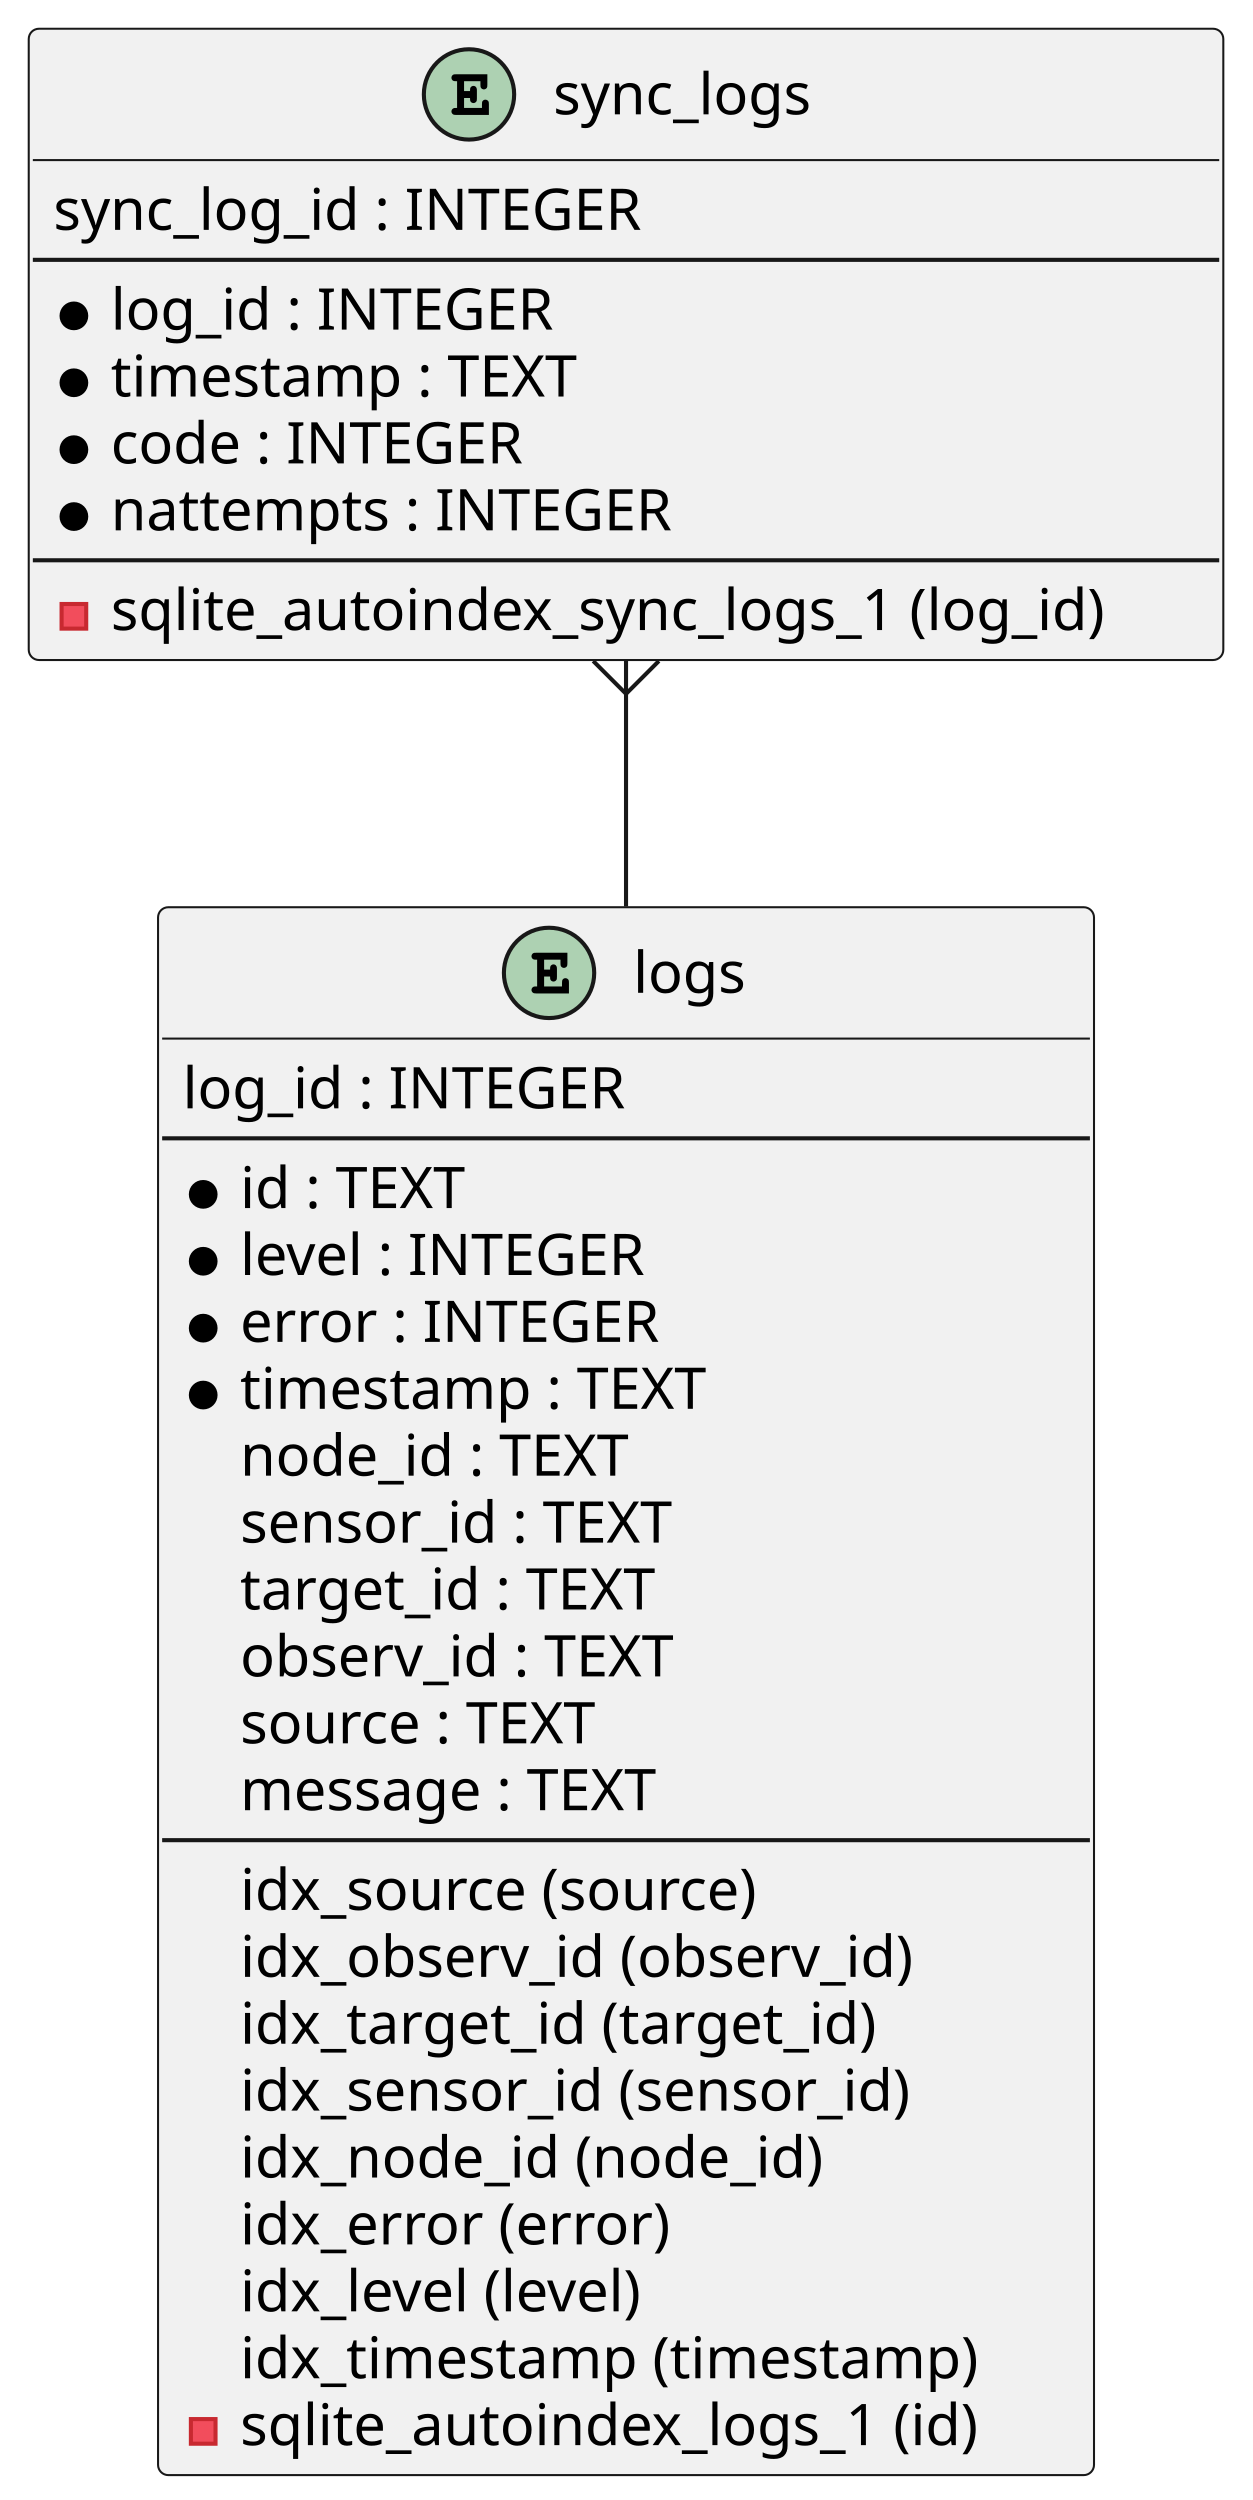
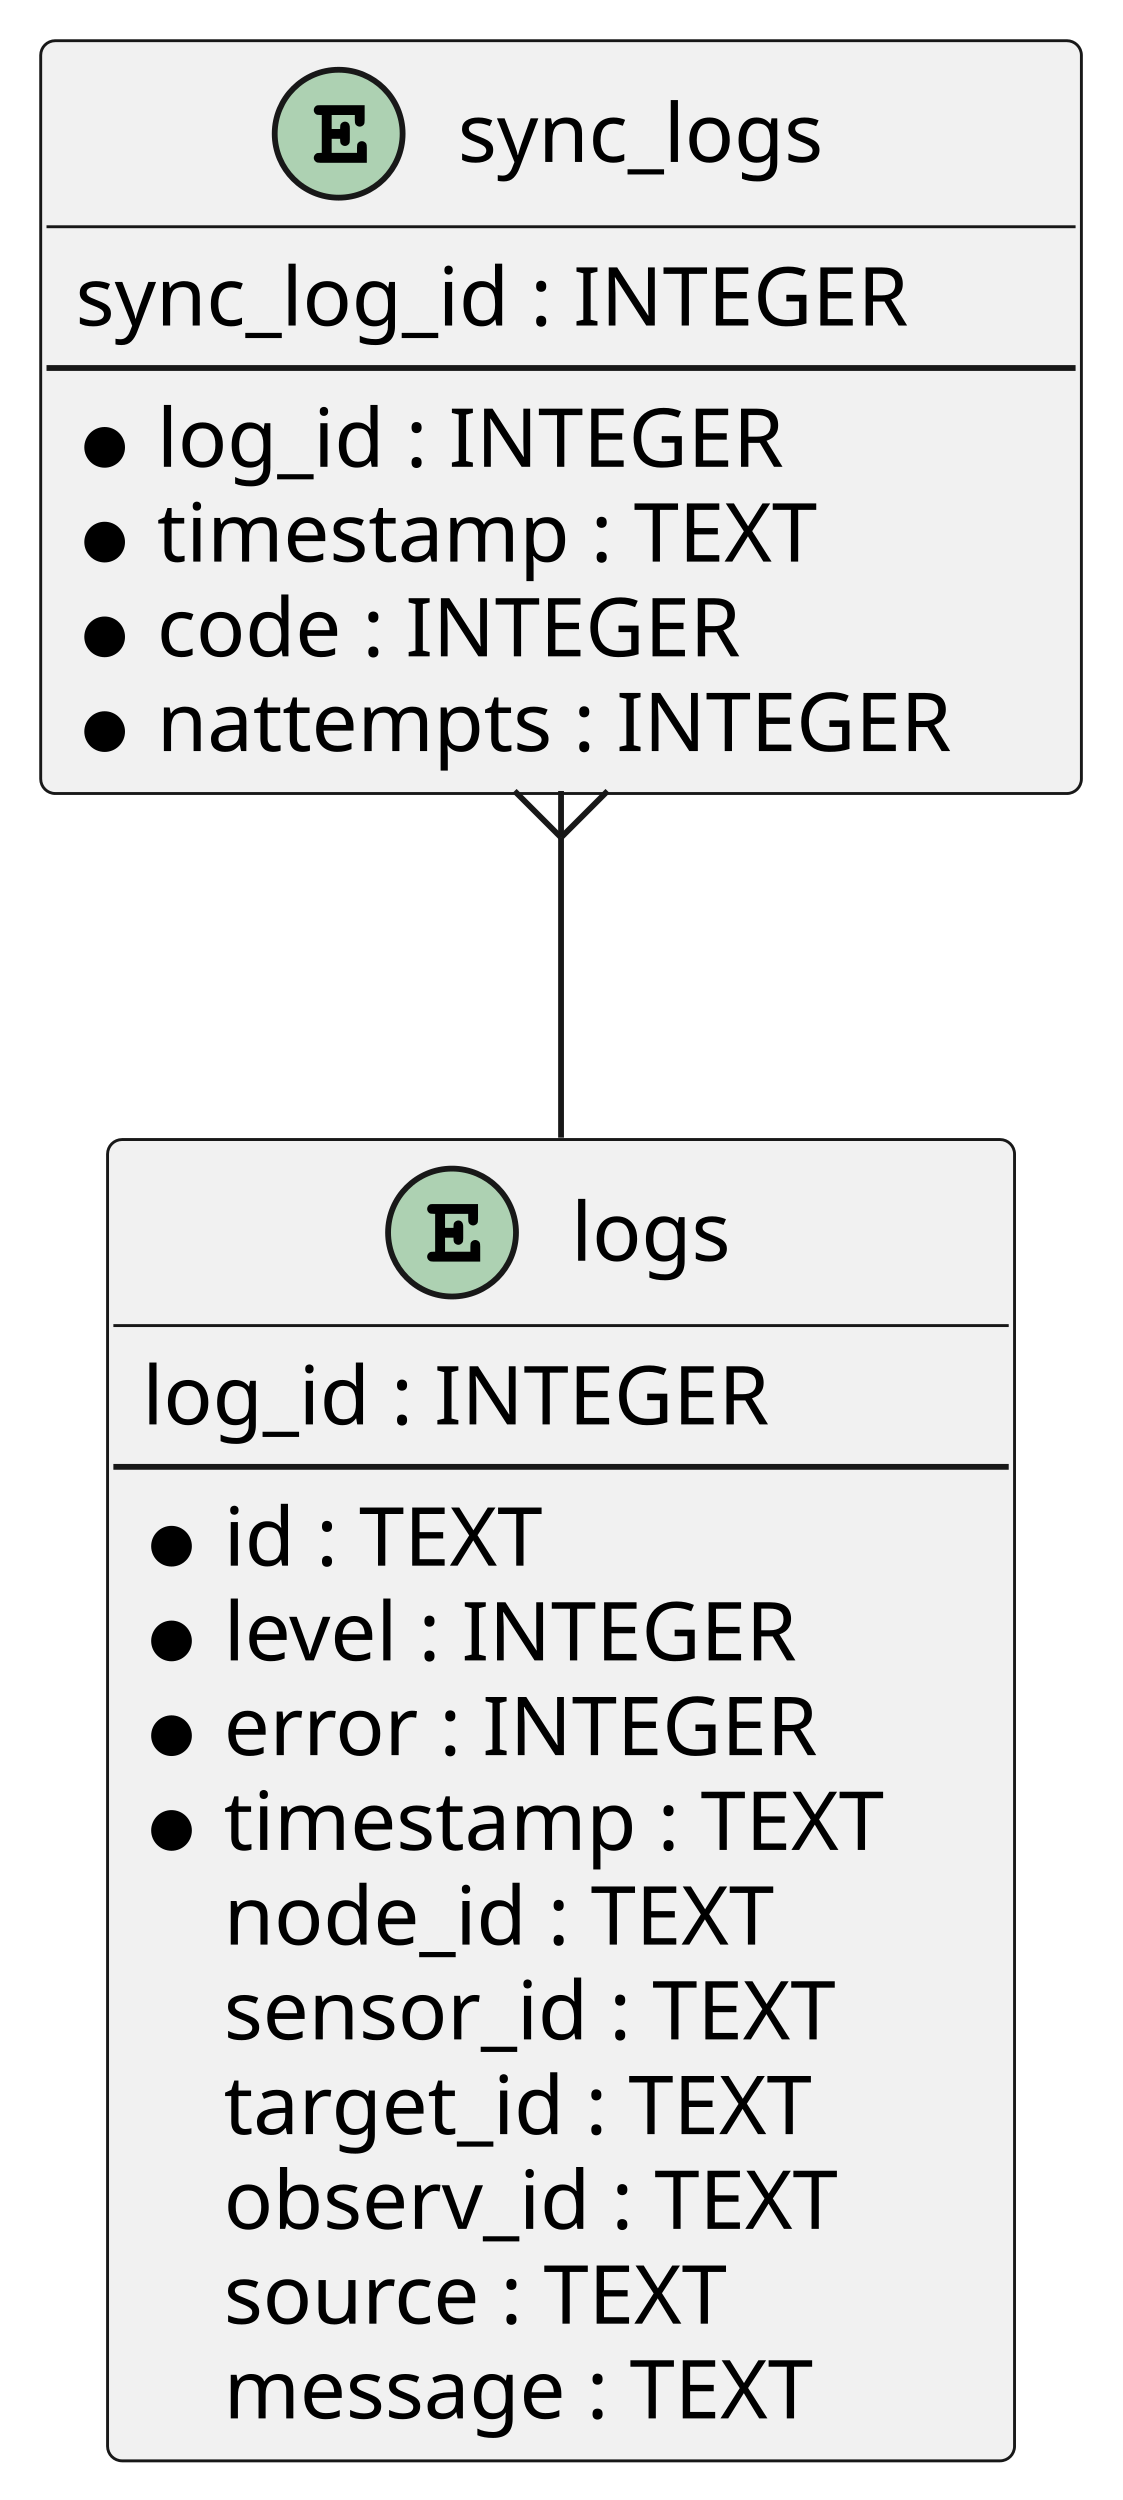
- <svg xmlns="http://www.w3.org/2000/svg" contentStyleType="text/css" height="609px" preserveAspectRatio="none" style="width:305px;height:609px;background:#FFFFFF;" version="1.1" viewBox="0 0 305 609" width="305px" zoomAndPan="magnify">
+ <svg xmlns="http://www.w3.org/2000/svg" contentStyleType="text/css" height="430px" preserveAspectRatio="none" style="width:193px;height:430px;background:#FFFFFF;" version="1.1" viewBox="0 0 193 430" width="193px" zoomAndPan="magnify">
  <defs />
  <g>
    <g id="elem_logs">
-       <rect codeLine="1" fill="#F1F1F1" height="381.938" id="logs" rx="2.5" ry="2.5" style="stroke:#181818;stroke-width:0.5;" width="228" x="38.5" y="221" />
-       <ellipse cx="133.75" cy="237" fill="#ADD1B2" rx="11" ry="11" style="stroke:#181818;stroke-width:1.0;" />
-       <path d="M132.547,237.875 L134,237.875 L134,237.984 C134,238.391 134.031,238.547 134.109,238.703 C134.266,238.953 134.547,239.109 134.844,239.109 C135.094,239.109 135.359,238.969 135.516,238.75 C135.641,238.594 135.672,238.438 135.672,237.984 L135.672,236.062 C135.672,235.906 135.672,235.859 135.656,235.703 C135.594,235.234 135.281,234.922 134.828,234.922 C134.578,234.922 134.312,235.062 134.141,235.281 C134.031,235.453 134,235.609 134,236.062 L134,236.188 L132.547,236.188 L132.547,233.781 L136.531,233.781 L136.531,234.641 C136.531,235.047 136.562,235.219 136.641,235.375 C136.812,235.625 137.094,235.781 137.375,235.781 C137.641,235.781 137.906,235.641 138.078,235.422 C138.188,235.25 138.219,235.109 138.219,234.641 L138.219,232.094 L130.594,232.094 C130.156,232.094 130.031,232.109 129.875,232.203 C129.625,232.359 129.469,232.656 129.469,232.938 C129.469,233.219 129.609,233.469 129.828,233.641 C129.984,233.75 130.172,233.781 130.594,233.781 L130.844,233.781 L130.844,240.297 L130.594,240.297 C130.188,240.297 130.031,240.312 129.875,240.422 C129.625,240.594 129.469,240.859 129.469,241.156 C129.469,241.422 129.609,241.672 129.828,241.828 C129.969,241.953 130.203,242 130.594,242 L138.594,242 L138.594,239.422 C138.594,238.984 138.562,238.844 138.484,238.688 C138.312,238.438 138.031,238.281 137.75,238.281 C137.484,238.281 137.219,238.391 137.047,238.641 C136.938,238.797 136.906,238.938 136.906,239.422 L136.906,240.297 L132.547,240.297 L132.547,237.875 Z " fill="#000000" />
-       <text fill="#000000" font-family="sans-serif" font-size="14" lengthAdjust="spacing" textLength="29" x="154.25" y="241.847">logs</text>
-       <line style="stroke:#181818;stroke-width:0.5;" x1="39.5" x2="265.5" y1="253" y2="253" />
-       <text fill="#000000" font-family="sans-serif" font-size="14" lengthAdjust="spacing" textLength="117" x="44.5" y="269.995">log_id : INTEGER</text>
-       <line style="stroke:#181818;stroke-width:1.0;" x1="39.5" x2="265.5" y1="277.297" y2="277.297" />
-       <ellipse cx="49.5" cy="290.945" fill="#000000" rx="3" ry="3" style="stroke:#000000;stroke-width:1.0;" />
-       <text fill="#000000" font-family="sans-serif" font-size="14" lengthAdjust="spacing" textLength="63" x="58.5" y="294.292">id : TEXT</text>
-       <ellipse cx="49.5" cy="307.242" fill="#000000" rx="3" ry="3" style="stroke:#000000;stroke-width:1.0;" />
-       <text fill="#000000" font-family="sans-serif" font-size="14" lengthAdjust="spacing" textLength="109" x="58.5" y="310.589">level : INTEGER</text>
-       <ellipse cx="49.5" cy="323.539" fill="#000000" rx="3" ry="3" style="stroke:#000000;stroke-width:1.0;" />
-       <text fill="#000000" font-family="sans-serif" font-size="14" lengthAdjust="spacing" textLength="111" x="58.5" y="326.886">error : INTEGER</text>
-       <ellipse cx="49.5" cy="339.836" fill="#000000" rx="3" ry="3" style="stroke:#000000;stroke-width:1.0;" />
-       <text fill="#000000" font-family="sans-serif" font-size="14" lengthAdjust="spacing" textLength="130" x="58.5" y="343.183">timestamp : TEXT</text>
-       <text fill="#000000" font-family="sans-serif" font-size="14" lengthAdjust="spacing" textLength="106" x="58.5" y="359.479">node_id : TEXT</text>
-       <text fill="#000000" font-family="sans-serif" font-size="14" lengthAdjust="spacing" textLength="117" x="58.5" y="375.776">sensor_id : TEXT</text>
-       <text fill="#000000" font-family="sans-serif" font-size="14" lengthAdjust="spacing" textLength="116" x="58.5" y="392.073">target_id : TEXT</text>
-       <text fill="#000000" font-family="sans-serif" font-size="14" lengthAdjust="spacing" textLength="119" x="58.5" y="408.37">observ_id : TEXT</text>
-       <text fill="#000000" font-family="sans-serif" font-size="14" lengthAdjust="spacing" textLength="97" x="58.5" y="424.667">source : TEXT</text>
-       <text fill="#000000" font-family="sans-serif" font-size="14" lengthAdjust="spacing" textLength="113" x="58.5" y="440.964">message : TEXT</text>
-       <line style="stroke:#181818;stroke-width:1.0;" x1="39.5" x2="265.5" y1="448.266" y2="448.266" />
-       <text fill="#000000" font-family="sans-serif" font-size="14" lengthAdjust="spacing" textLength="136" x="58.5" y="465.261">idx_source (source)</text>
-       <text fill="#000000" font-family="sans-serif" font-size="14" lengthAdjust="spacing" textLength="180" x="58.5" y="481.558">idx_observ_id (observ_id)</text>
-       <text fill="#000000" font-family="sans-serif" font-size="14" lengthAdjust="spacing" textLength="174" x="58.5" y="497.854">idx_target_id (target_id)</text>
-       <text fill="#000000" font-family="sans-serif" font-size="14" lengthAdjust="spacing" textLength="176" x="58.5" y="514.151">idx_sensor_id (sensor_id)</text>
-       <text fill="#000000" font-family="sans-serif" font-size="14" lengthAdjust="spacing" textLength="154" x="58.5" y="530.448">idx_node_id (node_id)</text>
-       <text fill="#000000" font-family="sans-serif" font-size="14" lengthAdjust="spacing" textLength="114" x="58.5" y="546.745">idx_error (error)</text>
-       <text fill="#000000" font-family="sans-serif" font-size="14" lengthAdjust="spacing" textLength="110" x="58.5" y="563.042">idx_level (level)</text>
-       <text fill="#000000" font-family="sans-serif" font-size="14" lengthAdjust="spacing" textLength="202" x="58.5" y="579.339">idx_timestamp (timestamp)</text>
-       <rect fill="#F24D5C" height="6" style="stroke:#C82930;stroke-width:1.0;" width="6" x="46.5" y="589.289" />
-       <text fill="#000000" font-family="sans-serif" font-size="14" lengthAdjust="spacing" textLength="197" x="58.5" y="595.636">sqlite_autoindex_logs_1 (id)</text>
+       <rect codeLine="1" fill="#F1F1F1" height="227.266" id="logs" rx="2.5" ry="2.5" style="stroke:#181818;stroke-width:0.5;" width="156" x="18.5" y="196" />
+       <ellipse cx="77.75" cy="212" fill="#ADD1B2" rx="11" ry="11" style="stroke:#181818;stroke-width:1.0;" />
+       <path d="M76.547,212.875 L78,212.875 L78,212.984 C78,213.391 78.031,213.547 78.109,213.703 C78.266,213.953 78.547,214.109 78.844,214.109 C79.094,214.109 79.359,213.969 79.516,213.75 C79.641,213.594 79.672,213.438 79.672,212.984 L79.672,211.062 C79.672,210.906 79.672,210.859 79.656,210.703 C79.594,210.234 79.281,209.922 78.828,209.922 C78.578,209.922 78.312,210.062 78.141,210.281 C78.031,210.453 78,210.609 78,211.062 L78,211.188 L76.547,211.188 L76.547,208.781 L80.531,208.781 L80.531,209.641 C80.531,210.047 80.562,210.219 80.641,210.375 C80.812,210.625 81.094,210.781 81.375,210.781 C81.641,210.781 81.906,210.641 82.078,210.422 C82.188,210.25 82.219,210.109 82.219,209.641 L82.219,207.094 L74.594,207.094 C74.156,207.094 74.031,207.109 73.875,207.203 C73.625,207.359 73.469,207.656 73.469,207.938 C73.469,208.219 73.609,208.469 73.828,208.641 C73.984,208.75 74.172,208.781 74.594,208.781 L74.844,208.781 L74.844,215.297 L74.594,215.297 C74.188,215.297 74.031,215.312 73.875,215.422 C73.625,215.594 73.469,215.859 73.469,216.156 C73.469,216.422 73.609,216.672 73.828,216.828 C73.969,216.953 74.203,217 74.594,217 L82.594,217 L82.594,214.422 C82.594,213.984 82.562,213.844 82.484,213.688 C82.312,213.438 82.031,213.281 81.75,213.281 C81.484,213.281 81.219,213.391 81.047,213.641 C80.938,213.797 80.906,213.938 80.906,214.422 L80.906,215.297 L76.547,215.297 L76.547,212.875 Z " fill="#000000" />
+       <text fill="#000000" font-family="sans-serif" font-size="14" lengthAdjust="spacing" textLength="29" x="98.25" y="216.847">logs</text>
+       <line style="stroke:#181818;stroke-width:0.5;" x1="19.5" x2="173.5" y1="228" y2="228" />
+       <text fill="#000000" font-family="sans-serif" font-size="14" lengthAdjust="spacing" textLength="117" x="24.5" y="244.995">log_id : INTEGER</text>
+       <line style="stroke:#181818;stroke-width:1.0;" x1="19.5" x2="173.5" y1="252.297" y2="252.297" />
+       <ellipse cx="29.5" cy="265.945" fill="#000000" rx="3" ry="3" style="stroke:#000000;stroke-width:1.0;" />
+       <text fill="#000000" font-family="sans-serif" font-size="14" lengthAdjust="spacing" textLength="63" x="38.5" y="269.292">id : TEXT</text>
+       <ellipse cx="29.5" cy="282.242" fill="#000000" rx="3" ry="3" style="stroke:#000000;stroke-width:1.0;" />
+       <text fill="#000000" font-family="sans-serif" font-size="14" lengthAdjust="spacing" textLength="109" x="38.5" y="285.589">level : INTEGER</text>
+       <ellipse cx="29.5" cy="298.539" fill="#000000" rx="3" ry="3" style="stroke:#000000;stroke-width:1.0;" />
+       <text fill="#000000" font-family="sans-serif" font-size="14" lengthAdjust="spacing" textLength="111" x="38.5" y="301.886">error : INTEGER</text>
+       <ellipse cx="29.5" cy="314.836" fill="#000000" rx="3" ry="3" style="stroke:#000000;stroke-width:1.0;" />
+       <text fill="#000000" font-family="sans-serif" font-size="14" lengthAdjust="spacing" textLength="130" x="38.5" y="318.183">timestamp : TEXT</text>
+       <text fill="#000000" font-family="sans-serif" font-size="14" lengthAdjust="spacing" textLength="106" x="38.5" y="334.479">node_id : TEXT</text>
+       <text fill="#000000" font-family="sans-serif" font-size="14" lengthAdjust="spacing" textLength="117" x="38.5" y="350.776">sensor_id : TEXT</text>
+       <text fill="#000000" font-family="sans-serif" font-size="14" lengthAdjust="spacing" textLength="116" x="38.5" y="367.073">target_id : TEXT</text>
+       <text fill="#000000" font-family="sans-serif" font-size="14" lengthAdjust="spacing" textLength="119" x="38.5" y="383.37">observ_id : TEXT</text>
+       <text fill="#000000" font-family="sans-serif" font-size="14" lengthAdjust="spacing" textLength="97" x="38.5" y="399.667">source : TEXT</text>
+       <text fill="#000000" font-family="sans-serif" font-size="14" lengthAdjust="spacing" textLength="113" x="38.5" y="415.964">message : TEXT</text>
    </g>
    <g id="elem_sync_logs">
-       <rect codeLine="26" fill="#F1F1F1" height="153.781" id="sync_logs" rx="2.5" ry="2.5" style="stroke:#181818;stroke-width:0.5;" width="291" x="7" y="7" />
-       <ellipse cx="114.25" cy="23" fill="#ADD1B2" rx="11" ry="11" style="stroke:#181818;stroke-width:1.0;" />
-       <path d="M113.047,23.875 L114.5,23.875 L114.5,23.984 C114.5,24.391 114.531,24.547 114.609,24.703 C114.766,24.953 115.047,25.109 115.344,25.109 C115.594,25.109 115.859,24.969 116.016,24.75 C116.141,24.594 116.172,24.438 116.172,23.984 L116.172,22.062 C116.172,21.906 116.172,21.859 116.156,21.703 C116.094,21.234 115.781,20.922 115.328,20.922 C115.078,20.922 114.812,21.062 114.641,21.281 C114.531,21.453 114.5,21.609 114.5,22.062 L114.5,22.188 L113.047,22.188 L113.047,19.781 L117.031,19.781 L117.031,20.641 C117.031,21.047 117.062,21.219 117.141,21.375 C117.312,21.625 117.594,21.781 117.875,21.781 C118.141,21.781 118.406,21.641 118.578,21.422 C118.688,21.25 118.719,21.109 118.719,20.641 L118.719,18.094 L111.094,18.094 C110.656,18.094 110.531,18.109 110.375,18.203 C110.125,18.359 109.969,18.656 109.969,18.938 C109.969,19.219 110.109,19.469 110.328,19.641 C110.484,19.75 110.672,19.781 111.094,19.781 L111.344,19.781 L111.344,26.297 L111.094,26.297 C110.688,26.297 110.531,26.312 110.375,26.422 C110.125,26.594 109.969,26.859 109.969,27.156 C109.969,27.422 110.109,27.672 110.328,27.828 C110.469,27.953 110.703,28 111.094,28 L119.094,28 L119.094,25.422 C119.094,24.984 119.062,24.844 118.984,24.688 C118.812,24.438 118.531,24.281 118.25,24.281 C117.984,24.281 117.719,24.391 117.547,24.641 C117.438,24.797 117.406,24.938 117.406,25.422 L117.406,26.297 L113.047,26.297 L113.047,23.875 Z " fill="#000000" />
-       <text fill="#000000" font-family="sans-serif" font-size="14" lengthAdjust="spacing" textLength="68" x="134.75" y="27.847">sync_logs</text>
-       <line style="stroke:#181818;stroke-width:0.5;" x1="8" x2="297" y1="39" y2="39" />
+       <rect codeLine="16" fill="#F1F1F1" height="129.484" id="sync_logs" rx="2.5" ry="2.5" style="stroke:#181818;stroke-width:0.5;" width="179" x="7" y="7" />
+       <ellipse cx="58.25" cy="23" fill="#ADD1B2" rx="11" ry="11" style="stroke:#181818;stroke-width:1.0;" />
+       <path d="M57.047,23.875 L58.5,23.875 L58.5,23.984 C58.5,24.391 58.531,24.547 58.609,24.703 C58.766,24.953 59.047,25.109 59.344,25.109 C59.594,25.109 59.859,24.969 60.016,24.75 C60.141,24.594 60.172,24.438 60.172,23.984 L60.172,22.062 C60.172,21.906 60.172,21.859 60.156,21.703 C60.094,21.234 59.781,20.922 59.328,20.922 C59.078,20.922 58.812,21.062 58.641,21.281 C58.531,21.453 58.5,21.609 58.5,22.062 L58.5,22.188 L57.047,22.188 L57.047,19.781 L61.031,19.781 L61.031,20.641 C61.031,21.047 61.062,21.219 61.141,21.375 C61.312,21.625 61.594,21.781 61.875,21.781 C62.141,21.781 62.406,21.641 62.578,21.422 C62.688,21.25 62.719,21.109 62.719,20.641 L62.719,18.094 L55.094,18.094 C54.656,18.094 54.531,18.109 54.375,18.203 C54.125,18.359 53.969,18.656 53.969,18.938 C53.969,19.219 54.109,19.469 54.328,19.641 C54.484,19.75 54.672,19.781 55.094,19.781 L55.344,19.781 L55.344,26.297 L55.094,26.297 C54.688,26.297 54.531,26.312 54.375,26.422 C54.125,26.594 53.969,26.859 53.969,27.156 C53.969,27.422 54.109,27.672 54.328,27.828 C54.469,27.953 54.703,28 55.094,28 L63.094,28 L63.094,25.422 C63.094,24.984 63.062,24.844 62.984,24.688 C62.812,24.438 62.531,24.281 62.25,24.281 C61.984,24.281 61.719,24.391 61.547,24.641 C61.438,24.797 61.406,24.938 61.406,25.422 L61.406,26.297 L57.047,26.297 L57.047,23.875 Z " fill="#000000" />
+       <text fill="#000000" font-family="sans-serif" font-size="14" lengthAdjust="spacing" textLength="68" x="78.75" y="27.847">sync_logs</text>
+       <line style="stroke:#181818;stroke-width:0.5;" x1="8" x2="185" y1="39" y2="39" />
      <text fill="#000000" font-family="sans-serif" font-size="14" lengthAdjust="spacing" textLength="156" x="13" y="55.995">sync_log_id : INTEGER</text>
-       <line style="stroke:#181818;stroke-width:1.0;" x1="8" x2="297" y1="63.297" y2="63.297" />
+       <line style="stroke:#181818;stroke-width:1.0;" x1="8" x2="185" y1="63.297" y2="63.297" />
      <ellipse cx="18" cy="76.945" fill="#000000" rx="3" ry="3" style="stroke:#000000;stroke-width:1.0;" />
      <text fill="#000000" font-family="sans-serif" font-size="14" lengthAdjust="spacing" textLength="117" x="27" y="80.292">log_id : INTEGER</text>
      <ellipse cx="18" cy="93.242" fill="#000000" rx="3" ry="3" style="stroke:#000000;stroke-width:1.0;" />
      <text fill="#000000" font-family="sans-serif" font-size="14" lengthAdjust="spacing" textLength="130" x="27" y="96.589">timestamp : TEXT</text>
      <ellipse cx="18" cy="109.539" fill="#000000" rx="3" ry="3" style="stroke:#000000;stroke-width:1.0;" />
      <text fill="#000000" font-family="sans-serif" font-size="14" lengthAdjust="spacing" textLength="110" x="27" y="112.886">code : INTEGER</text>
      <ellipse cx="18" cy="125.836" fill="#000000" rx="3" ry="3" style="stroke:#000000;stroke-width:1.0;" />
      <text fill="#000000" font-family="sans-serif" font-size="14" lengthAdjust="spacing" textLength="153" x="27" y="129.183">nattempts : INTEGER</text>
-       <line style="stroke:#181818;stroke-width:1.0;" x1="8" x2="297" y1="136.484" y2="136.484" />
-       <rect fill="#F24D5C" height="6" style="stroke:#C82930;stroke-width:1.0;" width="6" x="15" y="147.133" />
-       <text fill="#000000" font-family="sans-serif" font-size="14" lengthAdjust="spacing" textLength="265" x="27" y="153.48">sqlite_autoindex_sync_logs_1 (log_id)</text>
    </g>
    <g id="link_sync_logs_logs">
-       <path codeLine="37" d="M152.5,169.021 C152.5,187.365 152.5,199.788 152.5,220.832 " fill="none" id="sync_logs-backto-logs" style="stroke:#181818;stroke-width:1.0;" />
-       <line style="stroke:#181818;stroke-width:1.0;" x1="152.5" x2="144.5" y1="169.021" y2="161.021" />
-       <line style="stroke:#181818;stroke-width:1.0;" x1="152.5" x2="160.5" y1="169.021" y2="161.021" />
-       <line style="stroke:#181818;stroke-width:1.0;" x1="152.5" x2="152.5" y1="169.021" y2="161.021" />
+       <path codeLine="25" d="M96.5,144.054 C96.5,162.485 96.5,175.185 96.5,195.677 " fill="none" id="sync_logs-backto-logs" style="stroke:#181818;stroke-width:1.0;" />
+       <line style="stroke:#181818;stroke-width:1.0;" x1="96.5" x2="88.5" y1="144.054" y2="136.054" />
+       <line style="stroke:#181818;stroke-width:1.0;" x1="96.5" x2="104.5" y1="144.054" y2="136.054" />
+       <line style="stroke:#181818;stroke-width:1.0;" x1="96.5" x2="96.5" y1="144.054" y2="136.054" />
    </g>
  </g>
</svg>
